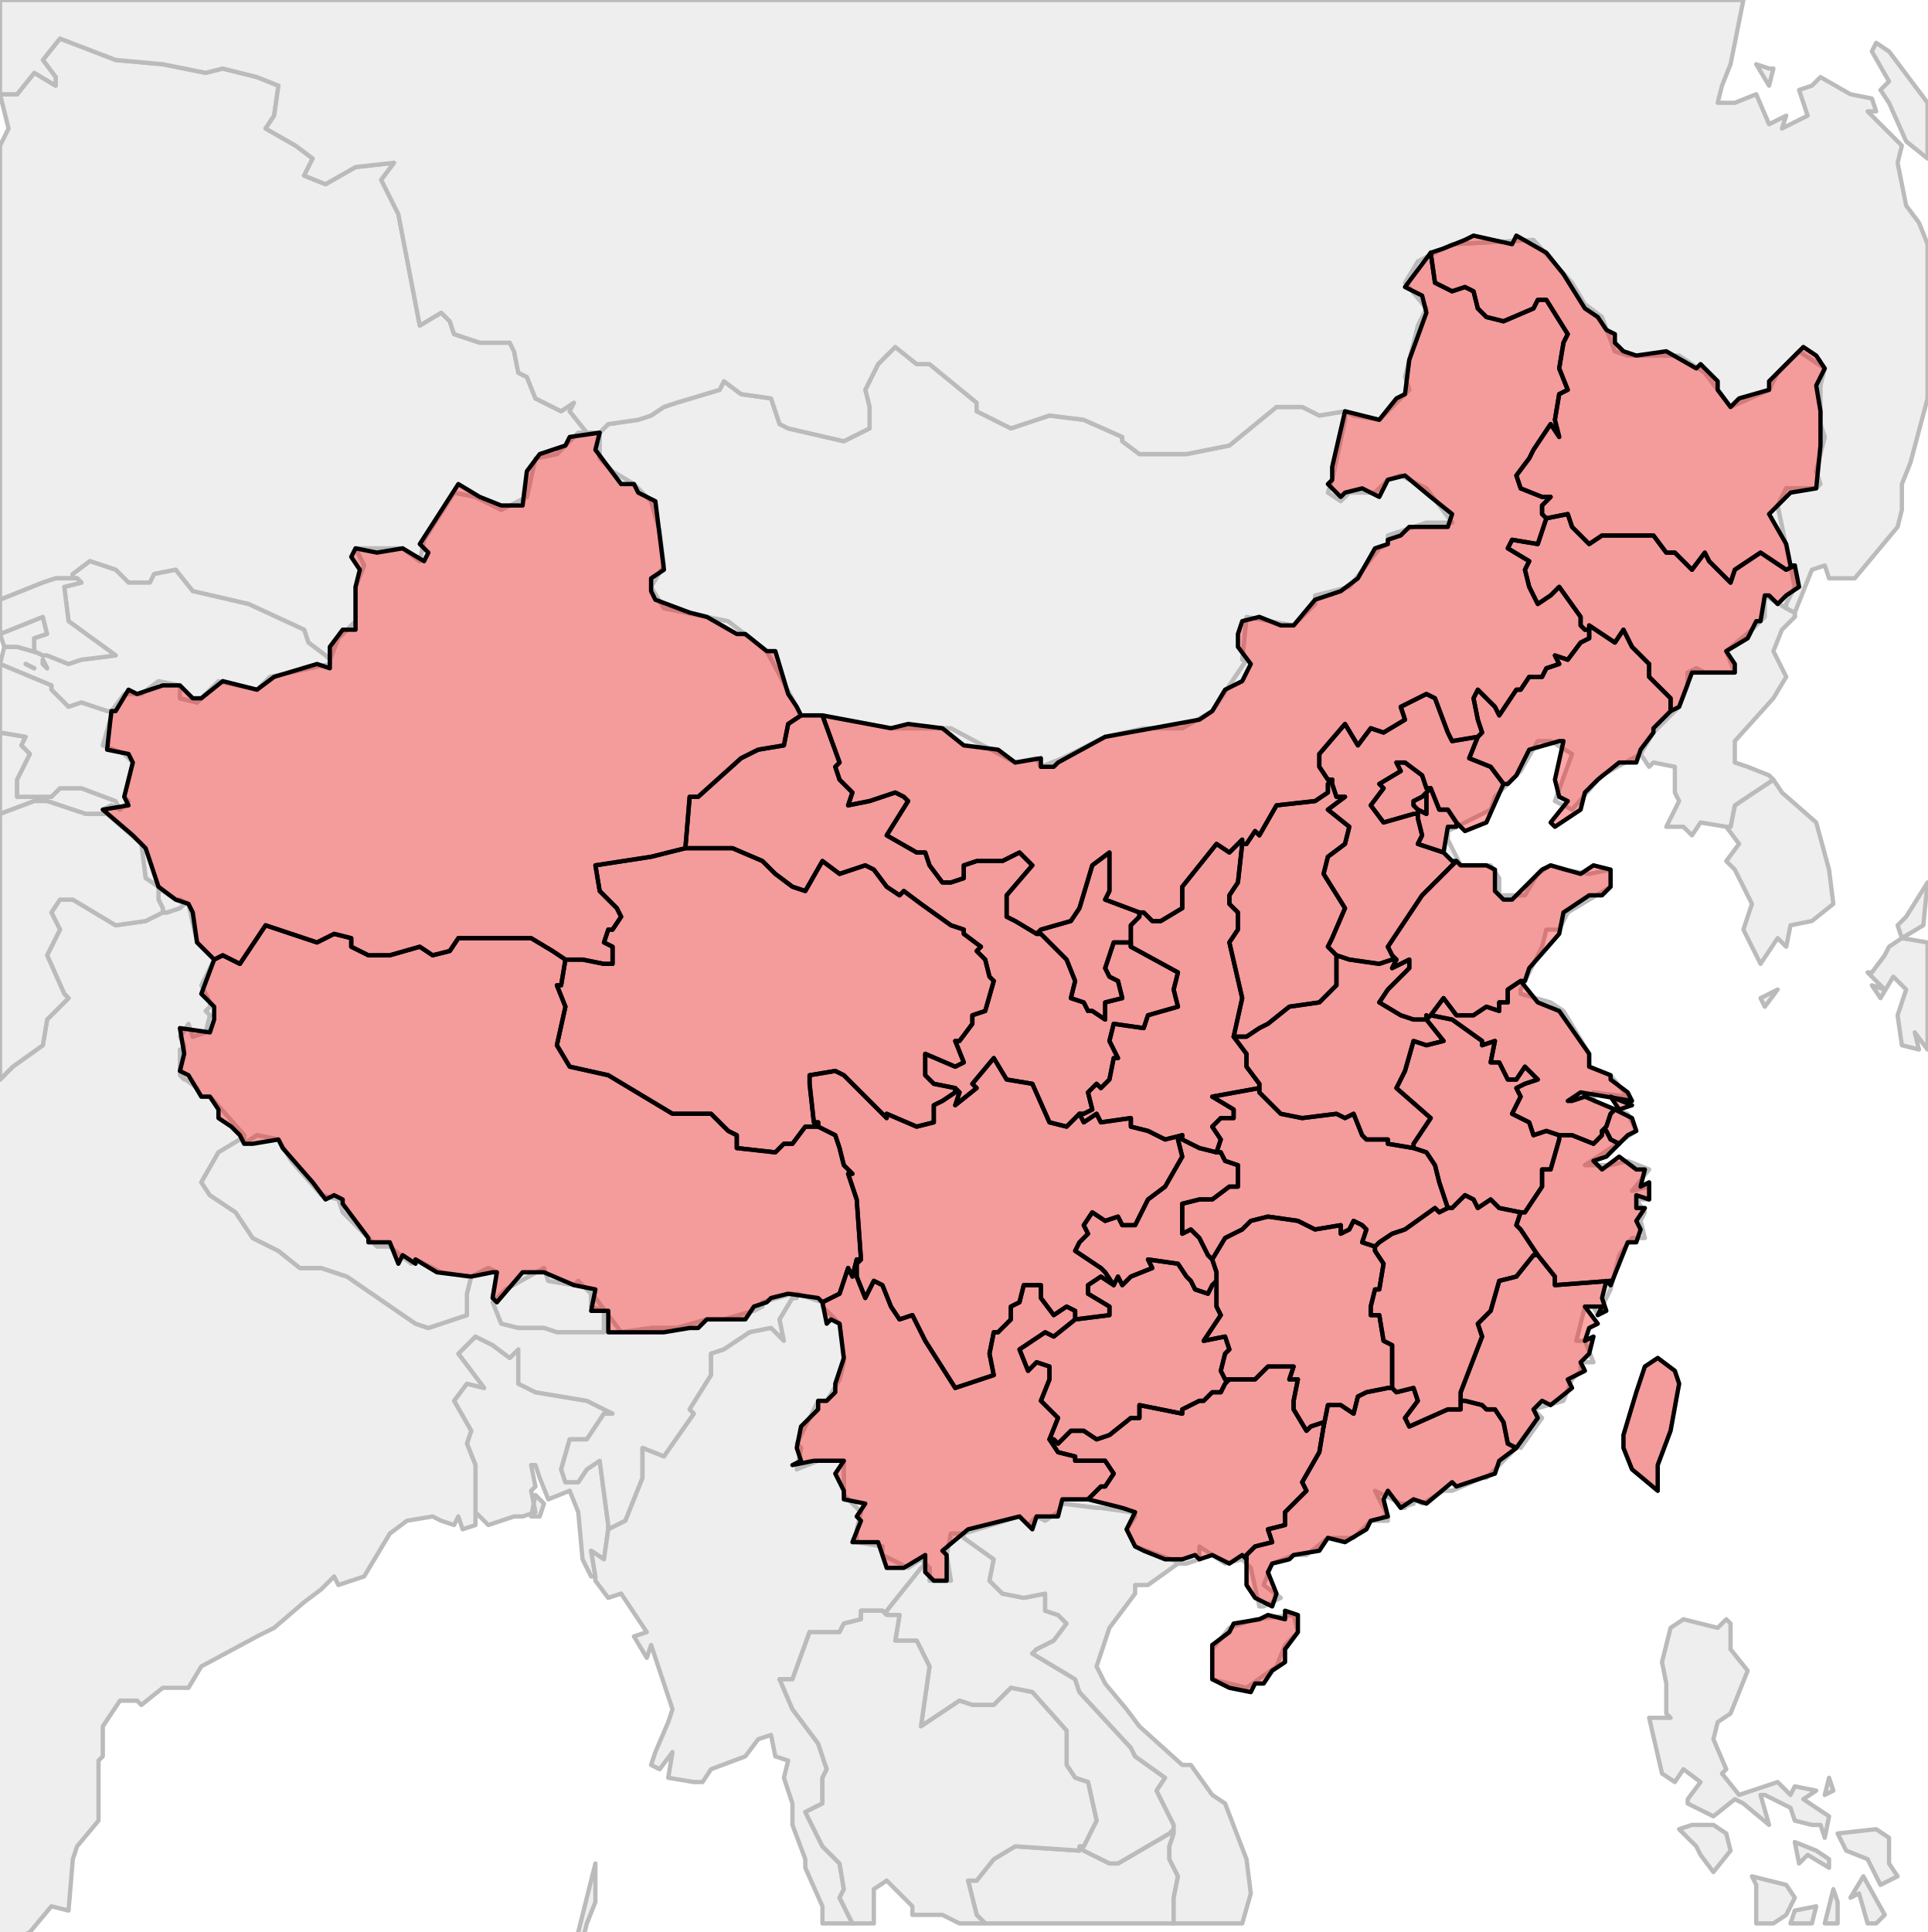
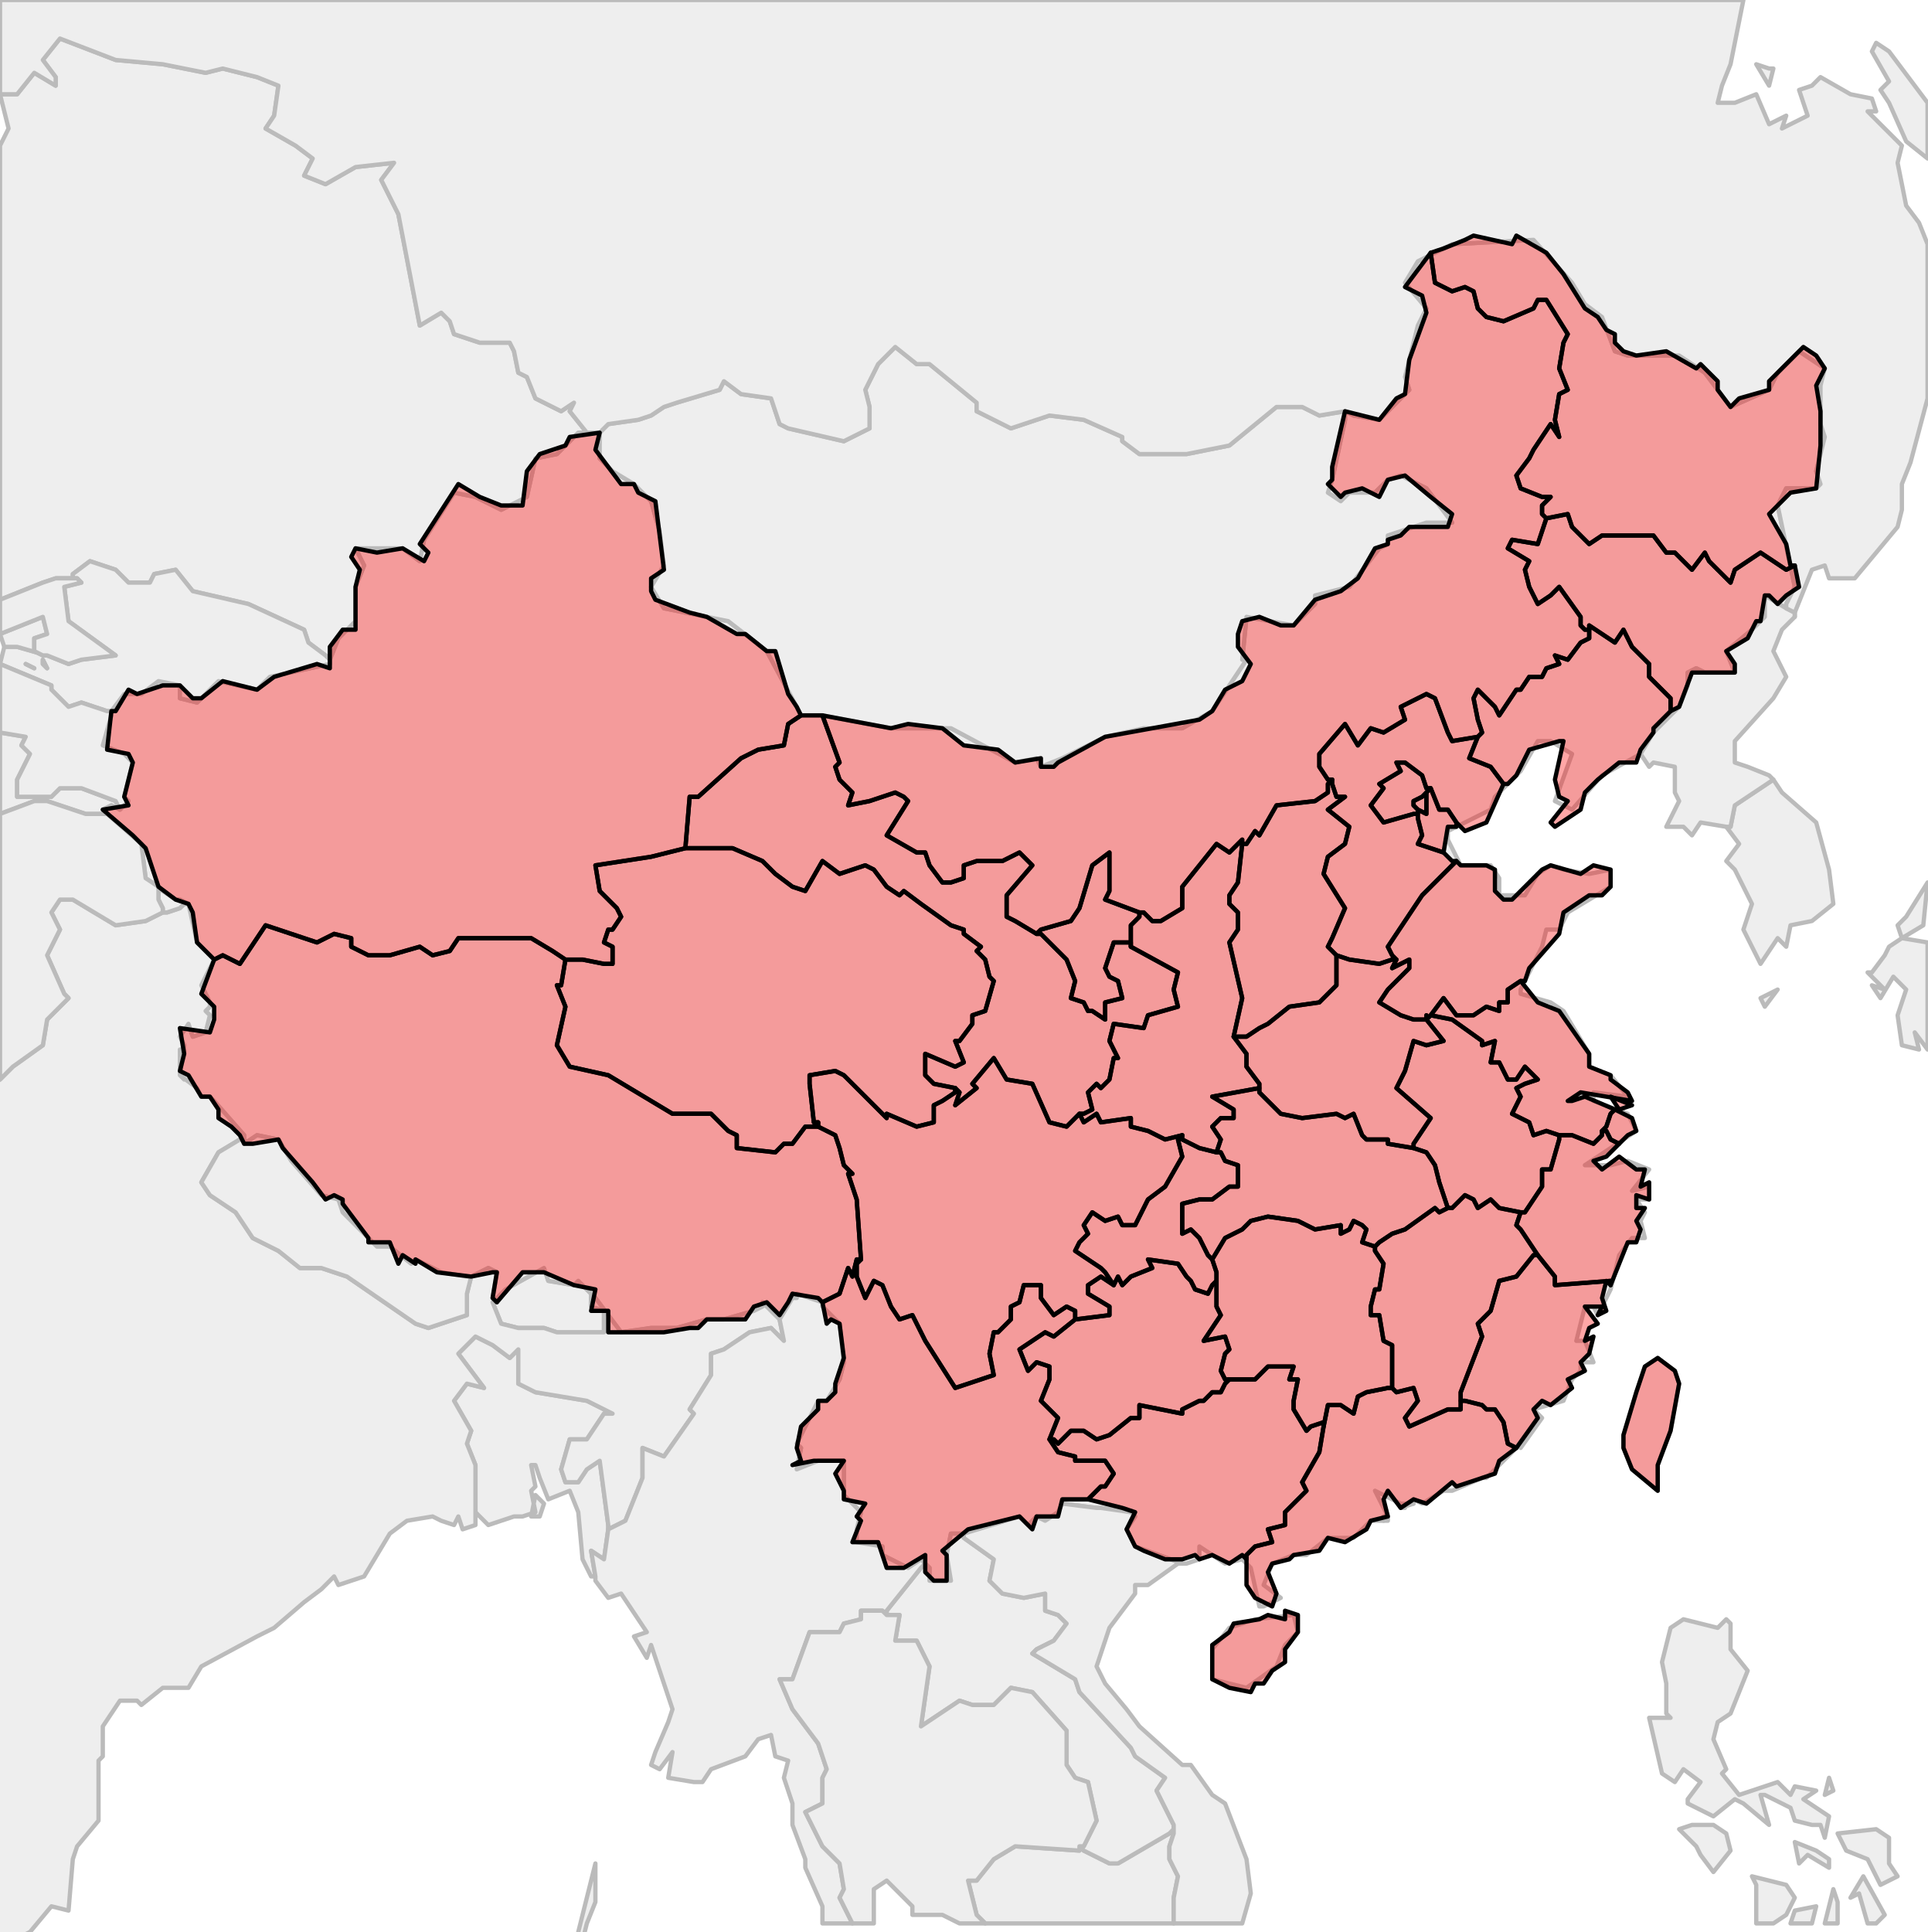
<svg xmlns="http://www.w3.org/2000/svg" enable_background="new 0 0 450 451" height="451px" style="stroke-linejoin: round; stroke:#000; fill:#f6f3f0;" version="1.1" viewBox="0 0 450 451" width="450px">
  <defs>
-     <style type="text/css">path { fill-rule: evenodd; }
- #context path { fill: #eee; stroke: #bbb; } </style>
+     <style type="text/css">path { fill-rule: evenodd; } #context path { fill: #eee; stroke: #bbb; } </style>
  </defs>
  <g id="context">
    <path d="M25,190L25,190L24,189L26,188L28,189L28,189L28,189L27,187L19,184L14,184L12,186L4,186L4,182L7,176L5,174L6,172L0,171L0,190L8,187L11,187L20,190L24,190L25,190Z M0,196L0,196L0,196L0,196Z " data-iso="AFG" />
    <path d="M126,354L127,351L125,349L124,354L126,354Z M111,353L114,356L120,354L122,354L125,353L124,348L125,347L124,342L125,342L126,345L128,350L133,348L135,353L136,364L138,368L139,368L138,362L141,364L142,357L142,357L142,356L140,341L137,343L135,346L132,346L131,343L133,336L137,336L141,330L143,330L137,327L125,325L121,323L121,315L119,317L115,314L111,312L107,316L113,324L109,323L106,327L110,334L109,337L111,342L111,343L111,352L111,353Z " data-iso="BGD" />
    <path d="M138,302L135,299L134,300L128,299L127,296L118,301L116,303L116,304L115,304L117,309L121,310L127,310L130,311L141,311L141,306L138,305L138,303L138,303L138,302Z " data-iso="BTN" />
-     <path d="M302,377L293,378L287,380L283,385L283,392L291,394L298,389L300,384L303,381L302,377Z M314,96L314,98L311,112L310,115L313,117L315,115L321,115L324,112L327,111L333,114L339,122L333,122L324,125L324,127L322,128L315,137L307,139L307,141L302,146L291,144L290,154L291,154L283,166L276,170L267,170L258,172L248,177L243,179L242,177L237,178L222,170L208,170L192,167L187,167L186,165L179,152L170,145L155,142L152,137L155,132L154,124L152,117L148,113L143,110L140,107L140,101L140,101L139,101L138,101L137,101L137,101L137,101L136,101L135,101L130,106L125,107L123,116L117,119L111,116L106,115L99,126L98,131L94,128L83,128L85,132L83,137L83,145L79,149L77,154L77,154L77,155L63,158L60,161L51,159L46,164L42,163L42,160L37,159L33,162L29,162L26,166L26,166L26,167L24,174L29,176L31,178L29,186L30,187L28,189L28,189L28,189L26,188L24,189L25,190L25,190L25,190L33,197L34,205L37,207L37,207L38,208L41,210L42,210L44,211L44,211L44,211L44,211L46,220L50,224L47,230L49,234L49,234L49,235L48,236L49,237L48,241L48,241L48,241L45,242L44,239L42,242L43,244L42,251L47,256L49,256L57,265L57,266L57,267L60,265L65,266L68,271L75,279L79,280L80,283L88,291L91,291L96,295L97,294L103,297L109,298L110,298L110,298L114,296L116,297L115,303L116,304L116,303L118,301L127,296L128,299L134,300L135,299L138,302L138,303L139,303L145,311L152,310L158,310L165,308L169,308L176,306L178,305L178,304L185,302L186,303L186,302L192,304L192,305L196,309L197,318L196,322L193,327L191,327L186,337L187,338L186,343L191,341L197,341L197,349L201,353L200,357L200,360L206,361L206,363L212,366L215,364L216,365L216,365L217,366L217,369L222,369L221,363L222,358L224,358L225,358L225,358L238,354L240,356L242,354L244,355L247,353L248,351L256,352L257,352L264,353L265,354L263,357L265,361L276,365L277,365L280,364L280,361L286,365L290,364L292,366L294,375L295,375L299,373L295,370L297,365L302,363L305,363L310,359L316,359L320,355L323,355L323,355L323,355L323,354L324,354L324,354L321,348L327,351L328,351L328,351L329,351L330,351L330,350L332,351L337,348L339,348L346,345L347,345L355,337L355,338L360,331L358,329L365,327L367,322L369,320L369,318L372,318L370,313L368,313L370,305L372,305L373,307L376,301L378,293L381,289L384,289L383,285L384,283L382,280L385,280L385,277L381,278L385,273L380,271L376,272L370,272L382,264L380,260L372,257L372,255L380,256L376,251L371,249L371,246L365,236L362,234L355,232L355,231L360,221L361,217L364,217L366,213L376,207L376,203L371,204L365,203L362,202L359,204L356,209L350,209L350,205L348,202L341,202L338,196L338,194L348,189L349,186L355,180L359,173L362,173L367,176L363,187L367,189L374,181L383,176L383,176L386,171L392,165L394,160L394,157L396,156L398,157L405,157L403,152L409,147L412,144L412,139L417,142L417,142L417,141L419,137L415,118L417,114L424,114L425,113L424,110L426,102L425,99L425,90L426,86L420,82L415,87L413,91L404,95L401,91L398,87L392,83L386,83L380,83L377,82L374,74L370,71L367,66L358,56L339,57L331,61L328,66L333,72L331,76L328,88L329,91L322,98L316,97L314,96Z " data-iso="CHN" />
+     <path d="M302,377L293,378L287,380L283,385L283,392L291,394L298,389L300,384L303,381L302,377Z M314,96L314,98L311,112L310,115L313,117L315,115L321,115L324,112L327,111L333,114L339,122L333,122L324,125L324,127L322,128L315,137L307,139L307,141L302,146L291,144L290,154L291,154L283,166L276,170L267,170L258,172L248,177L243,179L242,177L237,178L222,170L208,170L192,167L187,167L186,165L179,152L170,145L155,142L152,137L155,132L154,124L152,117L148,113L143,110L140,107L140,101L140,101L139,101L138,101L137,101L137,101L137,101L136,101L135,101L130,106L125,107L123,116L117,119L111,116L106,115L99,126L98,131L94,128L83,128L85,132L83,137L83,145L79,149L77,154L77,154L77,155L63,158L60,161L51,159L46,164L42,163L42,160L37,159L33,162L29,162L26,166L26,166L26,167L24,174L29,176L31,178L29,186L30,187L28,189L28,189L28,189L26,188L24,189L25,190L25,190L25,190L33,197L34,205L37,207L37,207L38,208L41,210L42,210L44,211L44,211L44,211L44,211L46,220L50,224L47,230L49,234L49,234L49,235L48,236L49,237L48,241L48,241L48,241L45,242L44,239L42,242L43,244L42,251L47,256L49,256L57,265L57,266L57,267L60,265L65,266L68,271L75,279L79,280L80,283L88,291L91,291L96,295L97,294L103,297L109,298L110,298L110,298L114,296L116,297L115,303L116,304L116,303L118,301L127,296L128,299L134,300L135,299L138,302L138,303L139,303L145,311L152,310L158,310L165,308L169,308L176,306L178,305L178,304L179,305L180,306L181,307L182,308L183,307L184,305L185,302L186,303L186,302L192,304L192,305L196,309L197,318L196,322L193,327L191,327L186,337L187,338L186,343L191,341L197,341L197,349L201,353L200,357L200,360L206,361L206,363L212,366L215,364L216,365L216,365L217,366L217,369L222,369L221,363L222,358L224,358L225,358L225,358L238,354L240,356L242,354L244,355L247,353L248,351L256,352L257,352L264,353L265,354L263,357L265,361L276,365L277,365L280,364L280,361L286,365L290,364L292,366L294,375L295,375L299,373L295,370L297,365L302,363L305,363L310,359L316,359L320,355L323,355L323,355L323,355L323,354L324,354L324,354L321,348L327,351L328,351L328,351L329,351L330,351L330,350L332,351L337,348L339,348L346,345L347,345L355,337L355,338L360,331L358,329L365,327L367,322L369,320L369,318L372,318L370,313L368,313L370,305L372,305L373,307L376,301L378,293L381,289L384,289L383,285L384,283L382,280L385,280L385,277L381,278L385,273L380,271L376,272L370,272L382,264L380,260L372,257L372,255L380,256L376,251L371,249L371,246L365,236L362,234L355,232L355,231L360,221L361,217L364,217L366,213L376,207L376,203L371,204L365,203L362,202L359,204L356,209L350,209L350,205L348,202L341,202L338,196L338,194L348,189L349,186L355,180L359,173L362,173L367,176L363,187L367,189L374,181L383,176L383,176L386,171L392,165L394,160L394,157L396,156L398,157L405,157L403,152L409,147L412,144L412,139L417,142L417,142L417,141L419,137L415,118L417,114L424,114L425,113L424,110L426,102L425,99L425,90L426,86L420,82L415,87L413,91L404,95L401,91L398,87L392,83L386,83L380,83L377,82L374,74L370,71L367,66L358,56L339,57L331,61L328,66L333,72L331,76L328,88L329,91L322,98L316,97L314,96Z " data-iso="CHN" />
    <path d="M330,351L329,351L328,351L328,351L328,352L327,352L330,351L330,351Z " data-iso="HKG" />
-     <path d="M145,496L143,494L145,493L145,496Z M134,462L132,460L134,458L134,462Z M136,453L135,451L139,435L139,444L137,449L136,453Z M43,246L42,245L42,251L43,252L42,251L46,254L47,256L49,256L50,257L50,257L57,265L57,266L56,266L51,269L47,276L49,279L55,283L59,289L65,292L70,296L75,296L81,298L97,309L100,310L109,307L109,302L110,298L110,298L110,298L114,296L116,297L115,303L116,304L115,304L117,309L121,310L127,310L130,311L141,311L141,306L138,305L138,303L138,303L139,303L145,311L152,310L158,310L165,308L169,308L176,306L178,305L178,304L185,302L186,303L185,303L182,308L183,313L180,310L175,311L169,315L166,316L166,321L161,329L162,330L155,340L150,338L150,345L146,355L142,357L142,357L142,356L140,341L137,343L135,346L132,346L131,343L133,336L137,336L141,330L143,330L137,327L125,325L121,323L121,315L119,317L115,314L111,312L107,316L113,324L109,323L106,327L110,334L109,337L111,342L111,343L111,352L111,354L111,356L108,357L107,354L106,356L103,355L101,354L95,355L91,358L85,368L79,370L78,368L75,371L71,374L64,380L60,382L47,389L44,394L38,394L33,398L32,397L28,397L24,403L24,410L23,411L23,425L18,431L17,434L16,446L12,445L7,451L-1,455L-2,460L-5,461L-12,457L-17,446L-16,442L-21,424L-24,420L-25,415L-27,396L-29,391L-30,384L-32,379L-32,375L-32,364L-32,353L-30,351L-31,342L-28,334L-26,326L-29,325L-27,321L-30,319L-32,323L-31,326L-46,329L-52,319L-55,313L-54,311L-46,311L-42,307L-49,308L-53,306L-55,302L-58,293L-56,293L-52,291L-46,293L-45,295L-38,295L-38,296L-34,296L-34,294L-34,284L-37,282L-38,280L-36,275L-40,270L-32,263L-22,266L-18,264L-6,256L-0,252L1,251L3,249L10,244L11,238L16,233L15,232L11,223L14,217L12,213L14,210L17,210L27,216L34,215L38,213L38,213L39,213L42,212L43,211L44,211L44,211L46,220L50,224L47,230L49,234L49,235L48,236L49,237L48,241L48,241L45,242L44,239L42,242L43,244L43,246Z " data-iso="IND" />
+     <path d="M145,496L143,494L145,493L145,496Z M134,462L132,460L134,458L134,462Z M136,453L135,451L139,435L139,444L137,449L136,453Z M43,246L42,245L42,251L43,252L42,251L46,254L47,256L49,256L50,257L50,257L57,265L57,266L56,266L51,269L47,276L49,279L55,283L59,289L65,292L70,296L75,296L81,298L97,309L100,310L109,307L109,302L110,298L110,298L110,298L114,296L116,297L115,303L116,304L115,304L117,309L121,310L127,310L130,311L141,311L141,306L138,305L138,303L138,303L139,303L145,311L152,310L158,310L165,308L169,308L176,306L178,305L178,304L179,305L180,306L181,307L182,308L183,307L184,305L185,302L186,303L185,303L182,308L183,313L180,310L175,311L169,315L166,316L166,321L161,329L162,330L155,340L150,338L150,345L146,355L142,357L142,357L142,356L140,341L137,343L135,346L132,346L131,343L133,336L137,336L141,330L143,330L137,327L125,325L121,323L121,315L119,317L115,314L111,312L107,316L113,324L109,323L106,327L110,334L109,337L111,342L111,343L111,352L111,354L111,356L108,357L107,354L106,356L103,355L101,354L95,355L91,358L85,368L79,370L78,368L75,371L71,374L64,380L60,382L47,389L44,394L38,394L33,398L32,397L28,397L24,403L24,410L23,411L23,425L18,431L17,434L16,446L12,445L7,451L-1,455L-2,460L-5,461L-12,457L-17,446L-16,442L-21,424L-24,420L-25,415L-27,396L-29,391L-30,384L-32,379L-32,375L-32,364L-32,353L-30,351L-31,342L-28,334L-26,326L-29,325L-27,321L-30,319L-32,323L-31,326L-46,329L-52,319L-55,313L-54,311L-46,311L-42,307L-49,308L-53,306L-55,302L-58,293L-56,293L-52,291L-46,293L-45,295L-38,295L-38,296L-34,296L-34,294L-34,284L-37,282L-38,280L-36,275L-40,270L-32,263L-22,266L-18,264L-6,256L-0,252L1,251L3,249L10,244L11,238L16,233L15,232L11,223L14,217L12,213L14,210L17,210L27,216L34,215L38,213L38,213L39,213L42,212L43,211L44,211L44,211L46,220L50,224L47,230L49,234L49,235L48,236L49,237L48,241L48,241L45,242L44,239L42,242L43,244L43,246Z " data-iso="IND" />
    <path d="M450,220L444,219L441,221L440,223L437,227L436,227L440,231L437,230L439,233L442,228L445,231L443,237L444,244L448,245L447,241L450,245L450,220Z M450,206L445,214L443,216L444,219L449,216L450,206Z " data-iso="JPN" />
    <path d="M44,211L42,210L41,210L38,208L37,207L37,208L37,210L38,212L38,213L39,213L42,212L43,211L44,211L44,211Z " data-iso="KAS" />
    <path d="M17,135L17,134L21,131L27,133L30,136L35,136L36,134L41,133L45,138L58,141L71,147L72,150L76,153L77,154L77,154L79,149L83,145L83,137L85,132L83,128L94,128L98,131L99,126L106,115L111,116L117,119L123,116L125,107L130,106L135,101L136,101L137,101L137,101L133,96L134,94L131,96L125,93L123,88L121,87L120,82L119,80L112,80L106,78L105,75L103,73L98,76L93,50L89,42L92,38L83,39L76,43L71,41L73,37L69,34L62,30L64,27L65,20L60,18L52,16L48,17L38,15L27,14L14,9L10,14L13,18L13,20L8,17L4,22L0,22L2,30L0,34L0,140L10,136L13,135L17,135L17,135Z " data-iso="KAZ" />
    <path d="M26,166L26,166L29,162L33,162L37,159L42,160L42,163L46,164L51,159L60,161L63,158L77,155L77,154L76,153L72,150L71,147L58,141L45,138L41,133L36,134L35,136L30,136L27,133L21,131L17,134L17,135L18,135L19,136L15,137L16,145L27,153L19,154L16,155L11,153L11,153L11,153L4,151L1,151L0,155L12,160L12,161L16,165L19,164L25,166L26,166Z M11,156L10,155L10,154L11,156Z M8,156L6,155L6,155L8,156Z " data-iso="KGZ" />
    <path d="M274,427L273,428L261,435L259,435L253,432L252,431L252,432L237,431L232,434L228,439L226,439L228,447L230,449L274,449L274,443L275,438L273,434L273,431L274,428L274,427Z " data-iso="KHM" />
    <path d="M412,235L415,231L411,233L412,235Z M403,193L406,197L403,201L405,203L409,211L407,217L411,225L415,219L417,221L418,216L423,215L428,211L427,203L424,192L416,185L414,182L405,188L404,193L403,193Z " data-iso="KOR" />
    <path d="M225,359L232,364L231,369L234,372L239,373L244,372L244,376L247,377L249,379L246,383L242,385L241,386L251,392L252,395L264,408L265,410L272,415L270,418L274,426L274,427L273,428L261,435L259,435L253,432L252,431L253,431L256,425L254,416L251,415L249,412L249,404L241,395L236,394L233,397L233,397L233,397L233,397L232,398L227,398L224,397L215,403L216,396L217,389L214,383L209,383L210,377L207,377L207,377L207,376L211,371L211,371L215,366L216,365L217,366L217,369L222,369L221,363L222,358L224,358L225,358L225,359Z " data-iso="LAO" />
    <path d="M323,355L323,355L324,355L324,354L324,354L323,354L323,355L323,355L323,355Z " data-iso="MAC" />
    <path d="M207,377L207,376L211,371L211,371L215,366L216,365L216,365L215,364L212,366L206,363L206,361L200,360L200,357L201,353L197,349L197,341L191,341L186,343L187,338L186,337L191,327L193,327L196,322L197,318L196,309L192,305L192,304L186,302L186,303L185,303L182,308L183,313L180,310L175,311L169,315L166,316L166,321L161,329L162,330L155,340L150,338L150,345L146,355L142,357L142,357L142,357L141,364L138,362L139,368L139,369L142,373L145,372L151,381L148,382L151,387L152,384L155,393L157,399L156,402L153,409L152,412L154,413L157,409L156,415L162,416L164,416L166,413L174,410L177,406L180,405L181,410L184,411L183,415L185,421L185,426L188,434L188,436L192,445L192,449L199,449L196,443L197,441L196,435L192,431L188,423L192,421L192,415L193,413L191,407L185,399L182,392L185,392L189,381L196,381L197,379L201,378L201,376L206,376L207,377Z " data-iso="MMR" />
    <path d="M314,96L308,97L304,95L298,95L287,104L277,106L270,106L266,106L262,103L262,102L253,98L245,97L236,100L228,96L228,94L217,85L214,85L209,81L205,85L202,91L203,95L203,100L197,103L184,100L182,99L180,93L173,92L169,89L168,91L158,94L155,95L152,97L149,98L142,99L140,101L140,101L140,101L140,107L143,110L148,113L152,117L154,124L155,132L152,137L155,142L170,145L179,152L186,165L187,167L192,167L208,170L222,170L237,178L242,177L243,179L248,177L258,172L267,170L276,170L283,166L291,154L290,154L291,144L302,146L307,141L307,139L315,137L322,128L324,127L324,125L333,122L339,122L333,114L327,111L324,112L321,115L315,115L313,117L310,115L311,112L314,98L314,96L314,96Z " data-iso="MNG" />
    <path d="M109,298L103,297L97,294L96,295L91,291L88,291L80,283L79,280L75,279L68,271L65,266L60,265L57,267L57,266L56,266L51,269L47,276L49,279L55,283L59,289L65,292L70,296L75,296L81,298L97,309L100,310L109,307L109,302L110,298L110,298L109,298Z " data-iso="NPL" />
    <path d="M1,251L3,249L10,244L11,238L16,233L15,232L11,223L14,217L12,213L14,210L17,210L27,216L34,215L38,213L38,213L38,212L37,210L37,208L37,207L37,207L34,205L33,197L25,190L25,190L24,190L20,190L11,187L8,187L0,190L0,196L0,196L0,196L0,252L1,251Z " data-iso="PAK" />
    <path d="M423,449L424,445L419,446L418,449L423,449Z M429,449L429,444L428,441L426,449L429,449Z M438,449L440,447L435,438L432,443L434,442L436,449L438,449Z M414,449L417,447L419,443L417,440L409,438L410,440L410,449L414,449Z M438,427L429,428L431,432L436,434L439,440L443,438L441,435L441,429L438,427Z M424,432L419,430L420,435L422,433L427,436L427,434L424,432Z M395,426L392,427L396,431L397,433L400,437L404,432L403,428L400,426L395,426Z M428,418L427,415L426,419L428,418Z M393,378L390,380L388,388L389,393L389,400L390,401L385,401L388,414L391,416L393,413L397,416L394,420L394,421L400,424L405,420L407,421L413,426L411,419L412,419L418,422L419,425L423,426L425,426L426,429L427,424L421,420L424,418L419,417L418,419L415,416L406,419L402,414L403,413L400,406L401,402L404,400L408,390L404,385L404,379L403,378L401,380L393,378Z " data-iso="PHL" />
    <path d="M383,176L385,179L386,178L391,179L391,181L391,185L392,187L389,193L393,193L395,195L397,192L403,193L404,193L405,188L414,182L413,181L408,179L405,178L405,173L414,163L417,158L414,152L416,147L419,144L419,144L419,143L417,142L417,142L417,142L412,139L412,144L409,147L403,152L405,157L398,157L396,156L394,157L394,160L392,165L386,171L383,176L383,176Z " data-iso="PRK" />
    <path d="M450,24L441,12L438,10L437,12L441,19L439,21L441,24L445,33L450,37L450,24Z M413,16L410,15L413,20L414,16L413,16Z M0,22L4,22L8,17L13,20L13,18L10,14L14,9L27,14L38,15L48,17L52,16L60,18L65,20L64,27L62,30L69,34L73,37L71,41L76,43L83,39L92,38L89,42L93,50L98,76L103,73L105,75L106,78L112,80L119,80L120,82L121,87L123,88L125,93L131,96L134,94L133,96L137,101L137,101L137,101L137,101L138,101L139,101L140,101L140,101L142,99L149,98L152,97L155,95L158,94L168,91L169,89L173,92L180,93L182,99L184,100L197,103L203,100L203,95L202,91L205,85L209,81L214,85L217,85L228,94L228,96L236,100L245,97L253,98L262,102L262,103L266,106L270,106L277,106L287,104L298,95L304,95L308,97L314,96L314,96L316,97L322,98L329,91L328,88L331,76L333,72L328,66L331,61L339,57L358,56L367,66L370,71L374,74L377,82L380,83L386,83L392,83L398,87L401,91L404,95L413,91L415,87L420,82L426,86L425,90L425,99L426,102L424,110L425,113L424,114L417,114L415,118L419,137L417,141L417,142L417,142L419,143L419,144L419,143L423,133L426,132L427,135L433,135L443,123L444,119L444,113L446,108L450,93L450,57L448,52L445,48L443,38L444,34L436,26L438,26L437,23L432,22L425,18L423,20L420,21L422,27L416,30L417,27L413,29L410,22L405,24L401,24L402,20L404,15L407,0L0,0L0,22Z " data-iso="RUS" />
    <path d="M252,431L253,431L256,425L254,416L251,415L249,412L249,404L241,395L236,394L233,397L232,398L227,398L224,397L215,403L216,396L217,389L214,383L209,383L210,377L207,377L207,377L206,376L201,376L201,378L197,379L196,381L189,381L185,392L182,392L185,399L191,407L193,413L192,415L192,421L188,423L192,431L196,435L197,441L196,443L199,449L204,449L204,441L207,439L213,445L213,447L220,447L224,449L230,449L228,447L226,439L228,439L232,434L237,431L252,432L252,431Z " data-iso="THA" />
    <path d="M8,156L6,155L6,155L8,156Z M11,153L10,153L8,152L8,149L11,148L10,144L0,148L1,151L4,151L11,153L11,153Z M28,189L28,189L30,187L29,186L31,178L29,176L24,174L26,167L26,166L25,166L19,164L16,165L12,161L12,160L0,155L0,171L6,172L5,174L7,176L4,182L4,186L12,186L14,184L19,184L27,187L28,189L28,189Z " data-iso="TJK" />
    <path d="M387,342L390,334L392,323L391,320L387,317L384,319L382,325L379,335L379,338L381,343L387,348L387,342Z " data-iso="TWN" />
    <path d="M11,156L10,154L10,155L11,156Z M11,153L11,153L16,155L19,154L27,153L16,145L15,137L19,136L18,135L17,135L17,135L13,135L10,136L0,140L0,148L10,144L11,148L8,149L8,152L10,153L11,153Z " data-iso="UZB" />
    <path d="M276,365L265,361L263,357L265,354L264,353L257,352L256,352L248,351L247,353L244,355L242,354L240,356L238,354L225,358L225,358L225,359L232,364L231,369L234,372L239,373L244,372L244,376L247,377L249,379L246,383L242,385L241,386L251,392L252,395L264,408L265,410L272,415L270,418L274,426L274,427L274,428L273,431L273,434L275,438L274,443L274,449L290,449L292,442L291,434L286,421L283,419L278,412L276,412L266,403L263,399L258,393L256,389L259,380L265,372L265,370L268,370L275,365L276,365Z " data-iso="VNM" />
  </g>
  <g fill="red" fill-opacity="0.35" id="regions">
    <path d="M387,342L390,334L392,323L391,320L387,317L384,319L382,325L379,335L379,338L381,343L387,348L387,342Z " data-fips="CH34" data-fips-="" data-iso3="TWN" data-name="Taiwan" data-p="TW" />
    <path d="M187,167L187,167L187,167L184,169L183,174L177,175L173,177L163,186L161,186L160,198L160,198L160,198L171,198L178,201L181,204L185,207L188,208L192,201L196,204L202,202L204,203L207,207L210,209L211,208L215,211L222,216L225,217L225,218L229,221L228,222L230,224L231,228L232,229L230,236L227,237L227,239L224,243L223,243L225,248L223,249L216,246L216,251L218,253L223,254L223,254L223,254L224,255L223,258L228,254L227,253L232,247L235,252L241,253L245,262L249,263L252,260L252,260L253,260L255,259L254,255L256,253L257,254L259,252L260,247L261,247L259,243L260,239L267,240L268,237L275,235L274,231L275,227L264,221L264,221L264,220L260,220L258,226L259,228L261,229L262,233L258,234L258,238L255,236L254,236L253,234L250,233L251,229L249,224L243,218L242,218L242,218L237,215L235,214L235,209L241,202L238,199L234,201L228,201L225,202L225,205L222,206L220,206L217,202L216,199L214,199L207,195L212,187L211,186L209,185L203,187L198,188L199,185L196,182L195,179L196,178L192,167L187,167Z " data-fips="CH15" data-fips-="" data-iso3="CHN" data-name="Gansu" data-p="GS" />
    <path d="M223,254L218,253L216,251L216,246L223,249L225,248L223,243L224,243L227,239L227,237L230,236L232,229L231,228L230,224L228,222L229,221L225,218L225,217L222,216L215,211L211,208L210,209L207,207L204,203L202,202L196,204L192,201L188,208L185,207L181,204L178,201L171,198L160,198L160,198L160,198L152,200L139,202L140,208L144,212L145,214L143,217L142,217L141,220L143,221L143,225L141,225L136,224L134,224L132,224L132,224L131,230L130,230L132,235L130,244L133,249L142,251L152,257L157,260L160,260L166,260L170,264L172,265L172,268L181,269L183,267L185,267L188,263L191,263L191,262L190,262L189,253L189,251L195,250L197,251L207,261L207,260L214,263L218,262L218,258L220,257L223,255L223,254L223,254Z " data-fips="" data-fips-="" data-iso3="CHN" data-name="Qinghai" data-p="QH" />
    <path d="M287,322L286,323L285,325L283,325L281,327L280,327L276,329L276,330L266,328L266,331L264,331L259,335L256,336L253,334L250,334L247,337L246,336L245,336L245,336L247,339L251,340L251,341L258,341L260,344L258,347L257,347L254,350L254,350L262,352L265,353L263,357L265,361L267,362L272,364L276,364L279,363L280,364L283,363L287,365L290,363L291,364L291,363L293,361L297,360L296,357L300,356L300,353L305,348L304,346L308,339L309,333L309,333L309,332L306,333L305,334L302,329L302,327L303,322L301,322L302,319L296,319L293,322L287,322L287,322Z " data-fips="CH16" data-fips-="" data-iso3="CHN" data-name="Guangxi" data-p="GX" />
    <path d="M283,300L282,302L279,301L278,299L277,298L275,295L268,294L269,296L264,298L262,300L261,298L260,300L260,300L260,300L257,298L254,300L254,302L259,305L259,307L251,308L251,308L251,308L246,312L244,311L238,315L240,320L242,318L245,319L245,322L243,327L247,331L245,336L245,336L246,336L247,337L250,334L253,334L256,336L259,335L264,331L266,331L266,328L276,330L276,329L280,327L281,327L283,325L285,325L286,323L287,322L286,322L285,320L286,316L287,315L286,312L281,313L285,307L284,305L284,300L284,299L283,300Z " data-fips="CH18" data-fips-="" data-iso3="CHN" data-name="Guizhou" data-p="GZ" />
    <path d="M284,269L280,268L278,267L276,266L276,265L275,266L276,270L272,277L268,280L266,284L265,286L262,286L261,284L258,285L255,283L253,286L254,288L252,290L251,292L254,294L257,296L258,297L260,300L260,300L260,300L261,298L262,300L264,298L269,296L268,294L275,295L277,298L278,299L279,301L282,302L283,300L284,299L284,299L284,298L284,297L283,294L283,294L282,293L280,289L278,287L276,288L276,281L280,280L283,280L287,277L289,277L289,272L286,271L285,269L284,269L284,269Z " data-fips="CH33" data-fips-="CH18|CH32" data-iso3="CHN" data-name="Chongqing" data-p="CQ" />
    <path d="M333,184L332,181L328,178L326,178L327,180L322,183L323,184L320,188L323,192L330,190L331,190L331,190L331,190L331,190L331,190L331,189L331,189L330,188L330,187L332,186L333,185L333,185L334,184L334,184L334,184L333,184Z " data-fips="CH22" data-fips-="" data-iso3="CHN" data-name="Beijing" data-p="BJ" />
    <path d="M359,293L358,293L354,298L350,299L348,306L345,309L346,312L341,325L341,327L341,327L342,327L346,328L347,329L349,329L351,332L352,337L354,338L354,338L359,331L358,329L360,327L362,328L367,324L366,322L370,320L369,318L371,316L372,312L370,313L371,310L373,309L370,305L374,305L373,307L375,306L374,303L375,299L376,300L376,300L376,299L363,300L363,298L359,293L359,293Z " data-fips="CH07" data-fips-="" data-iso3="CHN" data-name="Fujian" data-p="FJ" />
    <path d="M364,265L361,264L358,265L357,262L353,260L355,256L354,254L356,253L359,252L356,249L354,252L352,252L350,248L348,248L349,243L346,244L346,243L339,238L334,237L334,237L334,237L333,238L333,237L333,237L333,238L333,238L337,243L333,244L330,243L328,250L326,254L334,261L330,267L330,268L330,268L333,269L335,272L336,276L338,282L338,282L339,282L342,279L344,280L345,282L348,280L350,282L355,283L355,283L356,283L360,277L360,273L362,273L364,266L364,265L364,265Z " data-fips="CH01" data-fips-="" data-iso3="CHN" data-name="Anhui" data-p="AH" />
    <path d="M309,333L309,333L308,339L304,346L305,348L300,353L300,356L296,357L297,360L293,361L291,363L291,363L291,370L293,373L297,375L298,372L296,367L297,365L301,364L302,363L308,362L310,359L314,360L319,357L320,355L324,354L323,350L324,348L327,352L330,350L333,351L339,346L340,347L349,344L350,341L354,338L354,338L352,337L351,332L349,329L347,329L346,328L342,327L341,327L341,327L341,329L338,329L329,333L328,331L331,327L330,324L326,325L325,324L324,324L324,324L319,325L317,326L316,330L313,328L310,328L309,333L309,333Z " data-fips="CH30" data-fips-="" data-iso3="CHN" data-name="Guangdong" data-p="GD" />
-     <path d="M50,224L47,232L50,235L50,238L49,241L42,240L43,246L42,250L44,251L47,256L49,256L51,259L51,261L54,263L56,265L57,267L59,267L65,266L66,268L73,276L76,280L78,279L80,280L80,281L86,289L86,290L91,290L93,295L94,293L97,295L97,294L102,297L110,298L115,297L116,297L115,303L116,304L122,297L127,297L134,300L139,301L138,306L142,306L142, 311L142,311L143,311L145, 311L153, 311L155,311L161,310L163,310L165,308L174,308L176,305L179,304L180,303L184,302L191,303L192,304L196,302L198,296L199,298L200,294L201,294L201,294L200,280L198,274L199,274L197,272L196,268L195,265L191,263L191,262L191,263L188,263L185,267L183,267L181,269L172,268L172,265L170,264L166,260L160,260L157,260L152,257L142,251L133,249L130,244L132,235L130,230L131,230L132,224L132,224L129,222L124,219L107,219L105,222L101,223L98,221L91,223L86,223L82,221L82,219L78,218L74,220L62,216L56,225L52,223L50,224L50,224Z " data-fips="CH14" data-fips-="" data-iso3="CHN" data-name="Xizang" data-p="XZ" />
+     <path d="M50,224L47,232L50,235L50,238L49,241L42,240L43,246L42,250L44,251L47,256L49,256L51,259L51,261L54,263L56,265L57,267L59,267L65,266L66,268L73,276L76,280L78,279L80,280L80,281L86,289L86,290L91,290L93,295L94,293L97,295L97,294L102,297L110,298L115,297L116,297L115,303L116,304L122,297L127,297L134,300L139,301L138,306L142,306L142,311L142,311L143,311L145, 311L153, 311L155,311L161,310L163,310L165,308L174,308L176,305L179,304L180,305L182, 307L184, 304L185,302L191,303L192,304L196,302L198,296L199,298L200,294L201,294L201,294L200,280L198,274L199,274L197,272L196,268L195,265L191,263L191,262L191,263L188,263L185,267L183,267L181,269L172,268L172,265L170,264L166,260L160,260L157,260L152,257L142,251L133,249L130,244L132,235L130,230L131,230L132,224L132,224L129,222L124,219L107,219L105,222L101,223L98,221L91,223L86,223L82,221L82,219L78,218L74,220L62,216L56,225L52,223L50,224L50,224Z " data-fips="CH14" data-fips-="" data-iso3="CHN" data-name="Xizang" data-p="XZ" />
    <path d="M50,224L52,223L56,225L62,216L74,220L78,218L82,219L82,221L86,223L91,223L98,221L101,223L105,222L107,219L124,219L129,222L132,224L134,224L136,224L141,225L143,225L143,221L141,220L142,217L143,217L145,214L144,212L140,208L139,202L152,200L160,198L160,198L160,198L161,186L163,186L173,177L177,175L183,174L184,169L187,167L187,167L186,165L184,162L181,152L179,152L174,148L172,148L165,144L161,143L153,140L152,138L152,135L155,133L153,117L149,115L148,113L145,113L139,105L140,101L133,102L132,104L126,106L123,110L122,118L117,118L112,116L107,113L98,127L100,129L99,131L94,128L88,129L83,128L82,130L84,133L83,137L83,147L80,147L77,151L77,156L74,155L64,158L60,161L56,160L52,159L47,163L45,163L42,160L38,160L32,162L30,161L27,166L26,166L25,175L30,176L31,178L29,186L30,188L24,189L31,195L34,198L37,207L41,210L44,211L45,213L46,220L50,224L50,224Z " data-fips="CH13" data-fips-="" data-iso3="CHN" data-name="Xinjiang Uygur" data-p="XJ" />
    <path d="M300,376L300,378L296,377L294,378L288,379L287,381L283,384L283,389L283,392L287,394L292,395L293,393L295,393L297,390L300,388L300,385L303,381L303,377L300,376Z " data-fips="CH31" data-fips-="CH" data-iso3="CHN" data-name="Hainan" data-p="HI" />
    <path d="M266,213L258,210L259,208L259,199L255,202L252,212L250,215L243,217L242,218L243,218L249,224L251,229L250,233L253,234L254,236L255,236L258,238L258,234L262,233L261,229L259,228L258,226L260,220L264,220L264,221L264,220L264,216L266,214L266,214L266,213L266,213Z " data-fips="CH21" data-fips-="" data-iso3="CHN" data-name="Ningxia Hui" data-p="NX" />
    <path d="M290,197L290,196L287,199L284,197L280,202L276,207L276,212L271,215L269,215L267,213L266,213L266,214L266,214L264,216L264,220L264,221L264,221L275,227L274,231L275,235L268,237L267,240L260,239L259,243L261,247L260,247L259,252L257,254L256,253L254,255L255,259L253,260L252,260L252,260L253,262L256,260L257,262L264,261L264,263L268,264L272,266L276,265L276,265L276,266L278,267L280,268L284,269L284,269L284,269L285,266L283,263L285,261L288,261L288,259L283,256L294,254L294,254L294,253L291,249L291,246L288,242L288,242L288,242L290,233L287,220L289,217L289,213L287,211L287,209L289,206L290,197L290,197L290,197Z " data-fips="CH26" data-fips-="" data-iso3="CHN" data-name="Shaanxi" data-p="SN" />
    <path d="M312,223L310,221L311,219L314,212L309,204L310,200L314,197L315,193L310,189L314,186L312,186L311,183L311,182L310,183L310,185L307,187L298,188L294,195L293,194L291,197L290,197L290,197L289,206L287,209L287,211L289,213L289,217L287,220L290,233L288,242L288,242L289,242L291,242L294,240L296,239L301,235L308,234L312,230L312,223L312,223L312,223Z " data-fips="CH24" data-fips-="" data-iso3="CHN" data-name="Shanxi" data-p="SX" />
    <path d="M330,268L324,267L324,266L319,266L318,265L316,260L314,261L312,260L304,261L299,260L294,255L294,254L294,254L283,256L288,259L288,261L285,261L283,263L285,266L284,269L284,269L285,269L286,271L289,272L289,277L287,277L283,280L280,280L276,281L276,288L278,287L280,289L282,293L283,294L283,294L286,289L290,287L292,285L296,284L303,285L307,287L313,286L313,288L315,287L316,285L318,286L319,287L318,290L321,291L321,291L322,290L325,288L328,287L335,282L336,283L338,282L338,282L338,282L336,276L335,272L333,269L330,268L330,268L330,268Z " data-fips="CH12" data-fips-="" data-iso3="CHN" data-name="Hubei" data-p="HB" />
    <path d="M321,291L318,290L319,287L318,286L316,285L315,287L313,288L313,286L307,287L303,285L296,284L292,285L290,287L286,289L283,294L283,294L283,294L284,297L284,298L284,299L284,299L284,300L284,305L285,307L281,313L286,312L287,315L286,316L285,320L286,322L287,322L287,322L293,322L296,319L302,319L301,322L303,322L302,327L302,329L305,334L306,333L309,332L309,333L309,333L310,328L313,328L316,330L317,326L319,325L324,324L324,324L325,324L325,314L323,313L322,307L320,307L320,305L321,301L322,301L323,295L321,292L321,291L321,291Z " data-fips="CH11" data-fips-="" data-iso3="CHN" data-name="Hunan" data-p="HN" />
    <path d="M252,260L249,263L245,262L241,253L235,252L232,247L227,253L228,254L223,258L224,255L223,254L223,254L223,255L220,257L218,258L218,262L214,263L207,260L207,261L197,251L195,250L189,251L189,253L190,262L191,262L191,263L195,265L196,268L197,272L199,274L198,274L200,280L201,294L201,294L200,295L200,298L202,303L204,299L206,300L208,305L210,308L213,307L216,313L223,324L232,321L231,316L232,311L233,311L236,308L236,305L238,304L239,300L243,300L243,303L246,307L249,305L251,306L251,308L251,308L251,308L259,307L259,305L254,302L254,300L257,298L260,300L260,300L260,300L258,297L257,296L254,294L251,292L252,290L254,288L253,286L255,283L258,285L261,284L262,286L265,286L266,284L268,280L272,277L276,270L275,266L276,265L276,265L272,266L268,264L264,263L264,261L257,262L256,260L253,262L252,260L252,260L252,260Z " data-fips="CH32" data-fips-="CH27" data-iso3="CHN" data-name="Sichuan" data-p="SC" />
    <path d="M201,294L200,294L199,298L198,296L196,302L192,304L192,304L193,309L194,308L196,309L197,317L195,323L195,325L193,327L191,327L191,329L187,333L186,338L187,341L185,342L190,341L197,341L195,344L197,348L197,350L202,351L200,354L201,355L199,360L205,360L207,366L211,366L216,363L216,367L218,369L221,369L221,363L220,362L226,357L238,354L241,357L242,354L247,354L248,350L251,350L254,350L254,350L257,347L258,347L260,344L258,341L251,341L251,340L247,339L245,336L245,336L245,336L247,331L243,327L245,322L245,319L242,318L240,320L238,315L244,311L246,312L251,308L251,308L251,308L251,306L249,305L246,307L243,303L243,300L239,300L238,304L236,305L236,308L233,311L232,311L231,316L232,321L223,324L216,313L213,307L210,308L208,305L206,300L204,299L202,303L200,298L200,295L201,294Z " data-fips="CH29" data-fips-="" data-iso3="CHN" data-name="Yunnan" data-p="YN" />
    <path d="M345,172L339,173L338,171L335,163L333,162L327,165L328,168L323,171L320,170L317,174L314,169L308,176L308,179L310,182L311,182L311,183L312,186L314,186L310,189L315,193L314,197L310,200L309,204L314,212L311,219L310,221L312,223L312,223L312,223L315,224L322,225L325,224L326,224L325,223L324,221L332,209L340,201L340,201L339,201L338,200L337,199L337,199L334,198L331,197L332,195L331,191L331,190L330,190L323,192L320,188L323,184L322,183L327,180L326,178L328,178L332,181L333,184L334,184L334,184L336,189L338,189L340,192L340,192L342,194L347,192L351,183L351,183L348,179L343,177L345,172L345,172L345,172Z " data-fips="CH10" data-fips-="" data-iso3="CHN" data-name="Hebei" data-p="HE" />
    <path d="M325,224L322,225L315,224L312,223L312,223L312,223L312,230L308,234L301,235L296,239L294,240L291,242L289,242L288,242L288,242L291,246L291,249L294,253L294,254L294,255L299,260L304,261L312,260L314,261L316,260L318,265L319,266L324,266L324,267L330,268L330,268L330,267L334,261L326,254L328,250L330,243L333,244L337,243L333,238L333,238L332,238L330,238L327,237L322,234L324,231L329,226L329,224L325,226L326,224L326,224L325,224Z " data-fips="CH09" data-fips-="" data-iso3="CHN" data-name="Henan" data-p="HA" />
    <path d="M371,147L371,147L371,149L369,150L366,154L363,153L364,155L361,156L360,158L357,158L355,161L354,161L350,167L349,165L345,161L344,163L345,168L346,171L345,172L345,172L343,177L348,179L351,183L352,183L354,181L357,175L364,173L365,173L363,182L364,186L366,187L362,192L363,193L369,189L370,185L373,182L378,178L382,178L383,175L386,171L386,170L390,166L390,166L390,163L385,158L385,155L381,151L379,147L377,150L371,146L371,147L371,147Z " data-fips="CH19" data-fips-="" data-iso3="CHN" data-name="Liaoning" data-p="LN" />
    <path d="M340,201L332,209L324,221L325,223L326,224L326,224L325,226L329,224L329,226L324,231L322,234L327,237L330,238L332,238L333,238L333,237L333,237L333,238L334,237L334,237L334,237L337,233L340,237L344,237L347,235L350,236L350,234L352,234L352,231L355,229L356,229L357,226L364,218L365,213L371,209L374,209L376,207L376,203L372,202L369,204L362,202L360,203L353,210L351,210L349,208L349,203L347,202L342,202L341,202L340,201Z " data-fips="CH25" data-fips-="" data-iso3="CHN" data-name="Shandong" data-p="SD" />
    <path d="M331,189L333,190L333,188L333,186L333,185L332,186L330,187L330,188L331,189L331,189L331,189Z " data-fips="CH22" data-fips-="CH28" data-iso3="CHN" data-name="Tianjin" data-p="TJ" />
    <path d="M334,184L334,184L334,184L333,185L333,185L333,186L333,188L333,190L331,189L331,189L331,190L331,190L331,190L331,190L331,190L331,191L332,195L331,197L334,198L337,199L337,199L338,193L340,193L340,192L338,189L336,189L334,184L334,184Z " data-fips="CH28" data-fips-="" data-iso3="CHN" data-name="Tianjin" />
    <path d="M355,283L350,282L348,280L345,282L344,280L342,279L339,282L338,282L338,282L336,283L335,282L328,287L325,288L322,290L321,291L321,292L323,295L322,301L321,301L320,305L320,307L322,307L323,313L325,314L325,324L324,324L325,324L326,325L330,324L331,327L328,331L329,333L338,329L341,329L341,327L341,327L341,327L341,325L346,312L345,309L348,306L350,299L354,298L358,293L359,293L359,293L355,287L354,286L355,283L355,283L355,283Z " data-fips="CH03" data-fips-="" data-iso3="CHN" data-name="Jiangxi" data-p="JX" />
    <path d="M355,229L352,231L352,234L350,234L350,236L347,235L344,237L340,237L337,233L334,237L334,237L334,237L339,238L346,243L346,244L349,243L348,248L350,248L352,252L354,252L356,249L359,252L356,253L354,254L355,256L353,260L357,262L358,265L361,264L364,265L364,265L364,265L367,265L372,267L374,265L374,264L374,264L375,263L376,260L377,259L377,259L370,256L367,257L366,257L369,255L381,257L380,255L376,252L376,251L371,249L371,246L364,236L359,234L355,229L355,229Z " data-fips="CH04" data-fips-="" data-iso3="CHN" data-name="Jiangsu" data-p="JS" />
    <path d="M374,264L375,264L376,266L376,266L378,267L378,267L380,265L382,264L381,261L377,259L377,259L376,260L375,263L374,264L374,264Z M381,258L376,256L378,259L381,258Z " data-fips="CH23" data-fips-="" data-iso3="CHN" data-name="Shanghai" data-p="SH" />
    <path d="M364,265L364,266L362,273L360,273L360,277L356,283L355,283L355,283L354,286L355,287L359,293L359,293L359,293L363,298L363,300L376,299L376,300L376,300L380,290L382,290L383,287L382,285L384,282L382,282L382,279L385,280L385,276L383,277L384,273L382,273L378,270L374,273L372,271L375,270L378,267L378,267L376,266L376,266L375,264L374,264L374,265L372,267L367,265L364,265L364,265Z " data-fips="CH02" data-fips-="" data-iso3="CHN" data-name="Zhejiang" data-p="ZJ" />
    <path d="M361,121L361,121L359,127L353,126L352,128L357,131L356,133L357,137L359,141L362,139L364,137L369,144L369,146L370,147L371,147L371,147L371,146L377,150L379,147L381,151L385,155L385,158L390,163L390,166L390,166L392,165L395,157L405,157L405,155L403,152L408,149L410,145L411,145L412,139L413,139L415,141L417,139L420,137L419,132L419,132L417,133L411,129L405,133L404,136L399,131L398,129L395,133L391,129L389,129L386,125L384,125L374,125L371,127L369,125L367,123L366,120L361,121L361,121Z " data-fips="CH05" data-fips-="" data-iso3="CHN" data-name="Jilin" data-p="JL" />
    <path d="M192,167L196,178L195,179L196,182L199,185L198,188L203,187L209,185L211,186L212,187L207,195L214,199L216,199L217,202L220,206L222,206L225,205L225,202L228,201L234,201L238,199L241,202L235,209L235,214L237,215L242,218L242,218L243,217L250,215L252,212L255,202L259,199L259,208L258,210L266,213L266,213L267,213L269,215L271,215L276,212L276,207L280,202L284,197L287,199L290,196L290,197L290,197L291,197L293,194L294,195L298,188L307,187L310,185L310,183L311,182L310,182L308,179L308,176L314,169L317,174L320,170L323,171L328,168L327,165L333,162L335,163L338,171L339,173L345,172L345,172L346,171L345,168L344,163L345,161L349,165L350,167L354,161L355,161L357,158L360,158L361,156L364,155L363,153L366,154L369,150L371,149L371,147L371,147L370,147L369,146L369,144L364,137L362,139L359,141L357,137L356,133L357,131L352,128L353,126L359,127L361,121L361,121L360,120L360,118L362,116L360,116L355,114L354,111L357,107L358,105L362,99L364,102L363,98L364,92L366,91L364,86L365,80L366,78L361,70L359,70L358,72L351,75L347,74L345,72L344,68L342,67L339,68L335,66L334,59L334,59L328,67L332,69L333,73L329,84L328,92L326,93L322,98L314,96L311,109L311,112L310,113L313,116L314,115L318,114L322,116L324,112L328,111L334,116L339,120L338,123L329,123L327,125L324,126L324,127L321,128L317,135L313,138L307,140L302,146L299,146L294,144L290,145L289,148L289,151L292,155L290,159L286,161L283,166L280,168L258,172L247,178L246,179L243,179L243,177L237,178L233,175L225,174L220,170L212,169L208,170L192,167L192,167Z " data-fips="CH20" data-fips-="" data-iso3="CHN" data-name="Nei Mongol" data-p="NM" />
    <path d="M334,59L335,66L339,68L342,67L344,68L345,72L347,74L351,75L358,72L359,70L361,70L366,78L365,80L364,86L366,91L364,92L363,98L364,102L362,99L358,105L357,107L354,111L355,114L360,116L362,116L360,118L360,120L361,121L361,121L366,120L367,123L369,125L371,127L374,125L384,125L386,125L389,129L391,129L395,133L398,129L399,131L404,136L405,133L411,129L417,133L419,132L418,132L417,127L413,120L418,115L424,114L425,104L425,96L424,90L426,86L424,83L421,81L413,89L413,91L406,93L404,95L401,91L401,89L397,85L396,86L389,82L382,83L379,82L377,80L377,78L375,77L373,74L370,72L365,64L361,59L361,59L354,55L353,57L344,55L342,56L337,58L334,59L334,59Z " data-fips="CH08" data-fips-="" data-iso3="CHN" data-name="Heilongjiang" data-p="HL" />
  </g>
</svg>
